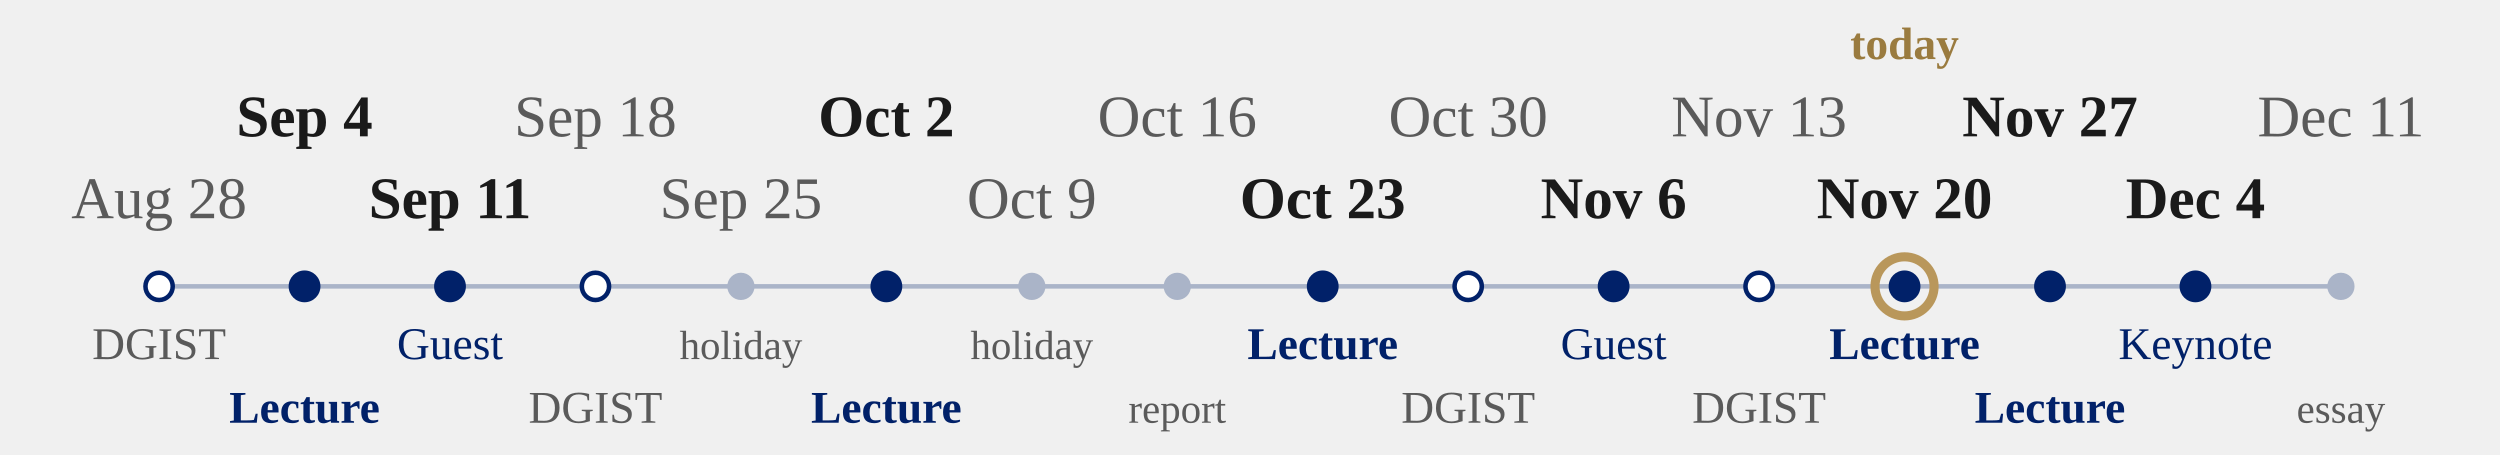
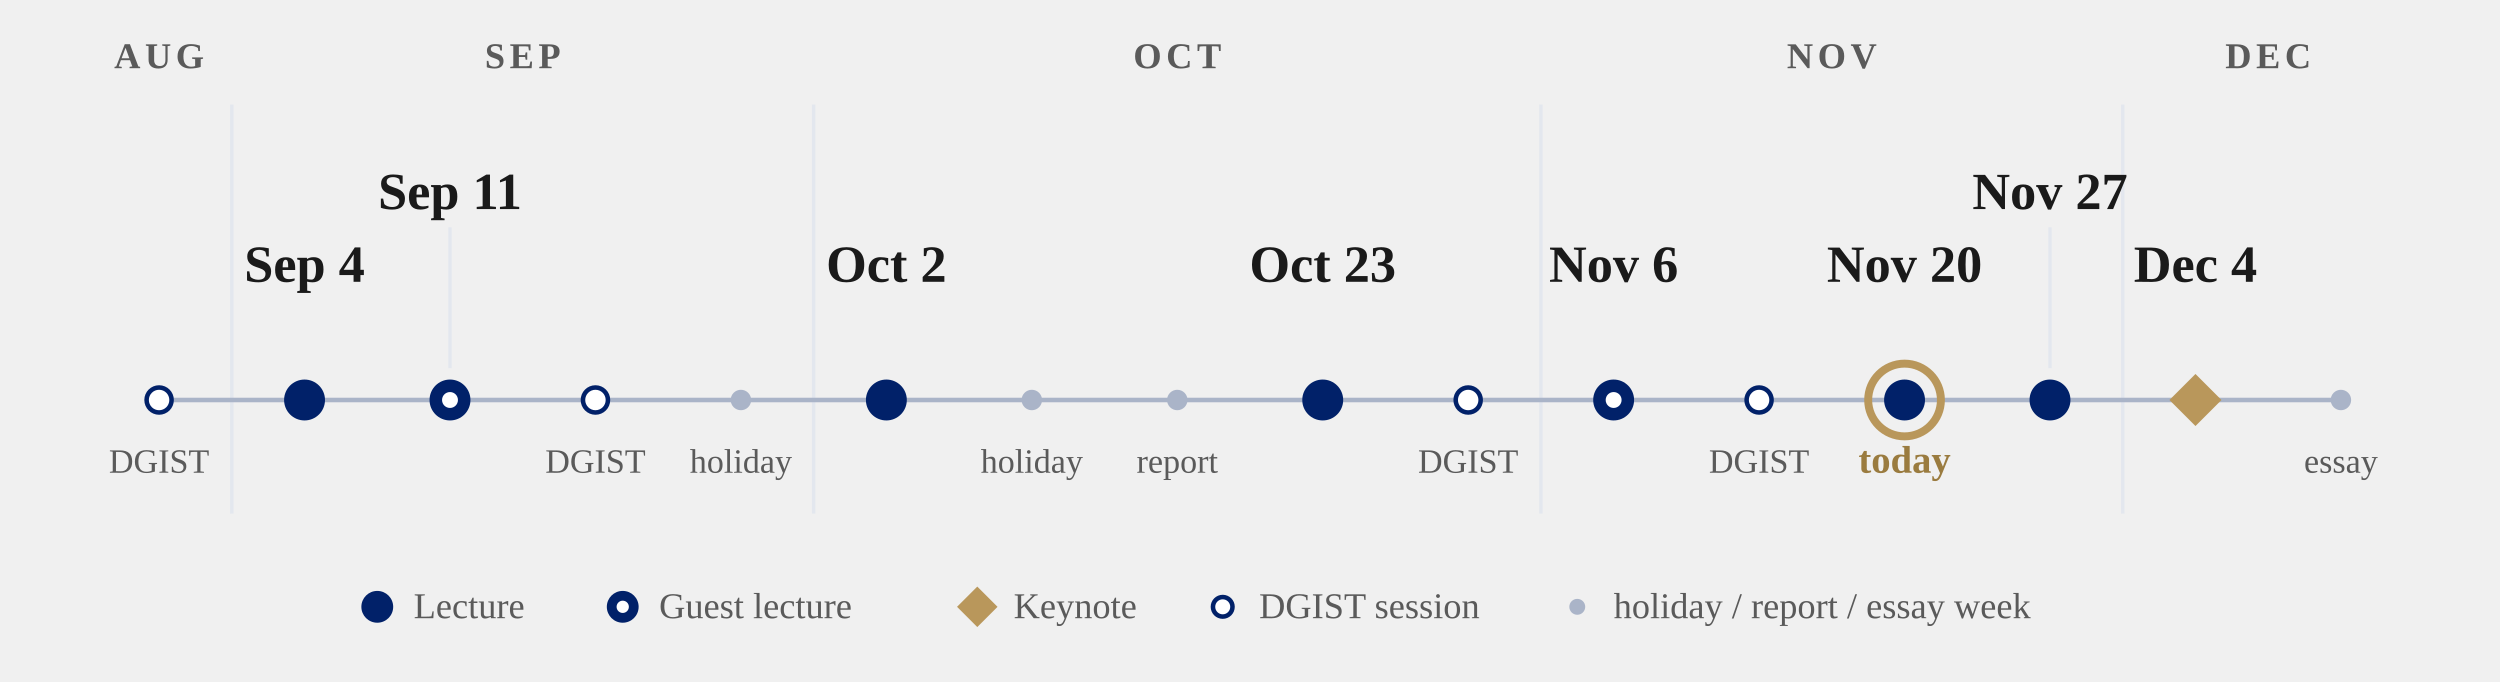
- <svg xmlns="http://www.w3.org/2000/svg" viewBox="0 0 1100 200" class="semester-map-svg" role="img" aria-label="Semester timeline, week 13 highlighted" style="font-family:inherit">
-   <line x1="70.0" y1="126" x2="1030.0" y2="126" stroke="#aab4c8" stroke-width="2" />
-   <circle cx="70.0" cy="126" r="6" fill="#fff" stroke="#012169" stroke-width="2" />
-   <text x="70.0" y="96" font-size="26" font-weight="400" text-anchor="middle" fill="#5a5a5a" class="date">Aug 28</text>
-   <text x="70.0" y="158" font-size="20" text-anchor="middle" fill="#5a5a5a" class="tag">DGIST</text>
-   <circle cx="134.0" cy="126" r="7" fill="#012169" />
-   <text x="134.0" y="60" font-size="26" font-weight="700" text-anchor="middle" fill="#1a1a1a" class="date">Sep 4</text>
-   <text x="134.0" y="186" font-size="20" font-weight="700" text-anchor="middle" fill="#012169" class="tag">Lecture</text>
-   <circle cx="198.0" cy="126" r="7" fill="#012169" />
-   <text x="198.0" y="96" font-size="26" font-weight="700" text-anchor="middle" fill="#1a1a1a" class="date">Sep 11</text>
-   <text x="198.0" y="158" font-size="20" text-anchor="middle" fill="#012169" class="tag">Guest</text>
-   <circle cx="262.0" cy="126" r="6" fill="#fff" stroke="#012169" stroke-width="2" />
-   <text x="262.0" y="60" font-size="26" font-weight="400" text-anchor="middle" fill="#5a5a5a" class="date">Sep 18</text>
-   <text x="262.0" y="186" font-size="20" text-anchor="middle" fill="#5a5a5a" class="tag">DGIST</text>
-   <circle cx="326.0" cy="126" r="6" fill="#aab4c8" />
-   <text x="326.0" y="96" font-size="26" font-weight="400" text-anchor="middle" fill="#5a5a5a" class="date">Sep 25</text>
-   <text x="326.0" y="158" font-size="18" text-anchor="middle" fill="#5a5a5a" class="tag">holiday</text>
-   <circle cx="390.0" cy="126" r="7" fill="#012169" />
-   <text x="390.0" y="60" font-size="26" font-weight="700" text-anchor="middle" fill="#1a1a1a" class="date">Oct 2</text>
-   <text x="390.0" y="186" font-size="20" font-weight="700" text-anchor="middle" fill="#012169" class="tag">Lecture</text>
-   <circle cx="454.0" cy="126" r="6" fill="#aab4c8" />
-   <text x="454.0" y="96" font-size="26" font-weight="400" text-anchor="middle" fill="#5a5a5a" class="date">Oct 9</text>
-   <text x="454.0" y="158" font-size="18" text-anchor="middle" fill="#5a5a5a" class="tag">holiday</text>
-   <circle cx="518.0" cy="126" r="6" fill="#aab4c8" />
-   <text x="518.0" y="60" font-size="26" font-weight="400" text-anchor="middle" fill="#5a5a5a" class="date">Oct 16</text>
-   <text x="518.0" y="186" font-size="18" text-anchor="middle" fill="#5a5a5a" class="tag">report</text>
-   <circle cx="582.0" cy="126" r="7" fill="#012169" />
-   <text x="582.0" y="96" font-size="26" font-weight="700" text-anchor="middle" fill="#1a1a1a" class="date">Oct 23</text>
-   <text x="582.0" y="158" font-size="20" font-weight="700" text-anchor="middle" fill="#012169" class="tag">Lecture</text>
-   <circle cx="646.0" cy="126" r="6" fill="#fff" stroke="#012169" stroke-width="2" />
-   <text x="646.0" y="60" font-size="26" font-weight="400" text-anchor="middle" fill="#5a5a5a" class="date">Oct 30</text>
-   <text x="646.0" y="186" font-size="20" text-anchor="middle" fill="#5a5a5a" class="tag">DGIST</text>
-   <circle cx="710.0" cy="126" r="7" fill="#012169" />
-   <text x="710.0" y="96" font-size="26" font-weight="700" text-anchor="middle" fill="#1a1a1a" class="date">Nov 6</text>
-   <text x="710.0" y="158" font-size="20" text-anchor="middle" fill="#012169" class="tag">Guest</text>
-   <circle cx="774.0" cy="126" r="6" fill="#fff" stroke="#012169" stroke-width="2" />
-   <text x="774.0" y="60" font-size="26" font-weight="400" text-anchor="middle" fill="#5a5a5a" class="date">Nov 13</text>
-   <text x="774.0" y="186" font-size="20" text-anchor="middle" fill="#5a5a5a" class="tag">DGIST</text>
-   <circle cx="838.0" cy="126" r="7" fill="#012169" />
-   <circle cx="838.0" cy="126" r="13" fill="none" stroke="#B9975B" stroke-width="4" class="today-ring" />
-   <text x="838.0" y="26" font-size="20" font-weight="700" text-anchor="middle" fill="#9A7B3F" class="today-tag">today</text>
-   <text x="838.0" y="96" font-size="26" font-weight="700" text-anchor="middle" fill="#1a1a1a" class="date">Nov 20</text>
-   <text x="838.0" y="158" font-size="20" font-weight="700" text-anchor="middle" fill="#012169" class="tag">Lecture</text>
-   <circle cx="902.0" cy="126" r="7" fill="#012169" />
-   <text x="902.0" y="60" font-size="26" font-weight="700" text-anchor="middle" fill="#1a1a1a" class="date">Nov 27</text>
-   <text x="902.0" y="186" font-size="20" font-weight="700" text-anchor="middle" fill="#012169" class="tag">Lecture</text>
-   <circle cx="966.0" cy="126" r="7" fill="#012169" />
-   <text x="966.0" y="96" font-size="26" font-weight="700" text-anchor="middle" fill="#1a1a1a" class="date">Dec 4</text>
-   <text x="966.0" y="158" font-size="20" text-anchor="middle" fill="#012169" class="tag">Keynote</text>
-   <circle cx="1030.0" cy="126" r="6" fill="#aab4c8" />
-   <text x="1030.0" y="60" font-size="26" font-weight="400" text-anchor="middle" fill="#5a5a5a" class="date">Dec 11</text>
-   <text x="1030.0" y="186" font-size="18" text-anchor="middle" fill="#5a5a5a" class="tag">essay</text>
+ <svg xmlns="http://www.w3.org/2000/svg" viewBox="0 0 1100 300" class="semester-map-svg" role="img" aria-label="Semester timeline, week 13 highlighted" style="font-family:inherit">
+   <text x="70.0" y="30" font-size="16" font-weight="600" letter-spacing="2" text-anchor="middle" fill="#5a5a5a" class="month">AUG</text>
+   <text x="230.0" y="30" font-size="16" font-weight="600" letter-spacing="2" text-anchor="middle" fill="#5a5a5a" class="month">SEP</text>
+   <text x="518.0" y="30" font-size="16" font-weight="600" letter-spacing="2" text-anchor="middle" fill="#5a5a5a" class="month">OCT</text>
+   <text x="806.0" y="30" font-size="16" font-weight="600" letter-spacing="2" text-anchor="middle" fill="#5a5a5a" class="month">NOV</text>
+   <text x="998.0" y="30" font-size="16" font-weight="600" letter-spacing="2" text-anchor="middle" fill="#5a5a5a" class="month">DEC</text>
+   <line x1="102.0" y1="46" x2="102.0" y2="226" stroke="#e3e7ee" stroke-width="1.5" class="month-rule" />
+   <line x1="358.0" y1="46" x2="358.0" y2="226" stroke="#e3e7ee" stroke-width="1.5" class="month-rule" />
+   <line x1="678.0" y1="46" x2="678.0" y2="226" stroke="#e3e7ee" stroke-width="1.5" class="month-rule" />
+   <line x1="934.0" y1="46" x2="934.0" y2="226" stroke="#e3e7ee" stroke-width="1.5" class="month-rule" />
+   <line x1="70.0" y1="176" x2="1030.0" y2="176" stroke="#aab4c8" stroke-width="2" class="baseline" />
+   <circle class="dot" cx="70.0" cy="176" r="5.5" fill="#fff" stroke="#012169" stroke-width="2" />
+   <text x="70.0" y="208" font-size="15" text-anchor="middle" fill="#5a5a5a" class="tag">DGIST</text>
+   <circle class="dot" cx="134.0" cy="176" r="9.0" fill="#012169" />
+   <text x="134.0" y="124" font-size="23" font-weight="700" text-anchor="middle" fill="#1a1a1a" class="date">Sep 4</text>
+   <circle class="dot" cx="198.0" cy="176" r="9.0" fill="#012169" />
+   <circle cx="198.0" cy="176" r="3.5" fill="#fff" />
+   <line x1="198.0" y1="100" x2="198.0" y2="162" stroke="#e3e7ee" stroke-width="1.5" class="date-rule" />
+   <text x="198.0" y="92" font-size="23" font-weight="700" text-anchor="middle" fill="#1a1a1a" class="date">Sep 11</text>
+   <circle class="dot" cx="262.0" cy="176" r="5.5" fill="#fff" stroke="#012169" stroke-width="2" />
+   <text x="262.0" y="208" font-size="15" text-anchor="middle" fill="#5a5a5a" class="tag">DGIST</text>
+   <circle class="dot" cx="326.0" cy="176" r="4.5" fill="#aab4c8" />
+   <text x="326.0" y="208" font-size="15" text-anchor="middle" fill="#5a5a5a" class="tag">holiday</text>
+   <circle class="dot" cx="390.0" cy="176" r="9.0" fill="#012169" />
+   <text x="390.0" y="124" font-size="23" font-weight="700" text-anchor="middle" fill="#1a1a1a" class="date">Oct 2</text>
+   <circle class="dot" cx="454.0" cy="176" r="4.5" fill="#aab4c8" />
+   <text x="454.0" y="208" font-size="15" text-anchor="middle" fill="#5a5a5a" class="tag">holiday</text>
+   <circle class="dot" cx="518.0" cy="176" r="4.5" fill="#aab4c8" />
+   <text x="518.0" y="208" font-size="15" text-anchor="middle" fill="#5a5a5a" class="tag">report</text>
+   <circle class="dot" cx="582.0" cy="176" r="9.0" fill="#012169" />
+   <text x="582.0" y="124" font-size="23" font-weight="700" text-anchor="middle" fill="#1a1a1a" class="date">Oct 23</text>
+   <circle class="dot" cx="646.0" cy="176" r="5.5" fill="#fff" stroke="#012169" stroke-width="2" />
+   <text x="646.0" y="208" font-size="15" text-anchor="middle" fill="#5a5a5a" class="tag">DGIST</text>
+   <circle class="dot" cx="710.0" cy="176" r="9.0" fill="#012169" />
+   <circle cx="710.0" cy="176" r="3.5" fill="#fff" />
+   <text x="710.0" y="124" font-size="23" font-weight="700" text-anchor="middle" fill="#1a1a1a" class="date">Nov 6</text>
+   <circle class="dot" cx="774.0" cy="176" r="5.5" fill="#fff" stroke="#012169" stroke-width="2" />
+   <text x="774.0" y="208" font-size="15" text-anchor="middle" fill="#5a5a5a" class="tag">DGIST</text>
+   <circle class="dot" cx="838.0" cy="176" r="9.0" fill="#012169" />
+   <circle cx="838.0" cy="176" r="16" fill="none" stroke="#B9975B" stroke-width="3.5" class="today-ring" />
+   <text x="838.0" y="208" font-size="17" font-weight="700" text-anchor="middle" fill="#9A7B3F" class="today-tag">today</text>
+   <text x="838.0" y="124" font-size="23" font-weight="700" text-anchor="middle" fill="#1a1a1a" class="date">Nov 20</text>
+   <circle class="dot" cx="902.0" cy="176" r="9.0" fill="#012169" />
+   <line x1="902.0" y1="100" x2="902.0" y2="162" stroke="#e3e7ee" stroke-width="1.5" class="date-rule" />
+   <text x="902.0" y="92" font-size="23" font-weight="700" text-anchor="middle" fill="#1a1a1a" class="date">Nov 27</text>
+   <rect class="dot" x="957.9" y="167.9" width="16.2" height="16.2" fill="#B9975B" transform="rotate(45 966.0 176)" />
+   <text x="966.0" y="124" font-size="23" font-weight="700" text-anchor="middle" fill="#1a1a1a" class="date">Dec 4</text>
+   <circle class="dot" cx="1030.0" cy="176" r="4.5" fill="#aab4c8" />
+   <text x="1030.0" y="208" font-size="15" text-anchor="middle" fill="#5a5a5a" class="tag">essay</text>
+   <circle cx="166.0" cy="267" r="7.0" fill="#012169" />
+   <text x="182.0" y="272" font-size="16" fill="#5a5a5a" class="legend">Lecture</text>
+   <circle cx="274.0" cy="267" r="7.0" fill="#012169" />
+   <circle cx="274.0" cy="267" r="2.7" fill="#fff" />
+   <text x="290.0" y="272" font-size="16" fill="#5a5a5a" class="legend">Guest lecture</text>
+   <rect x="423.7" y="260.7" width="12.6" height="12.6" fill="#B9975B" transform="rotate(45 430.0 267)" />
+   <text x="446.0" y="272" font-size="16" fill="#5a5a5a" class="legend">Keynote</text>
+   <circle cx="538.0" cy="267" r="4.3" fill="#fff" stroke="#012169" stroke-width="2" />
+   <text x="554.0" y="272" font-size="16" fill="#5a5a5a" class="legend">DGIST session</text>
+   <circle cx="694.0" cy="267" r="3.5" fill="#aab4c8" />
+   <text x="710.0" y="272" font-size="16" fill="#5a5a5a" class="legend">holiday / report / essay week</text>
</svg>
